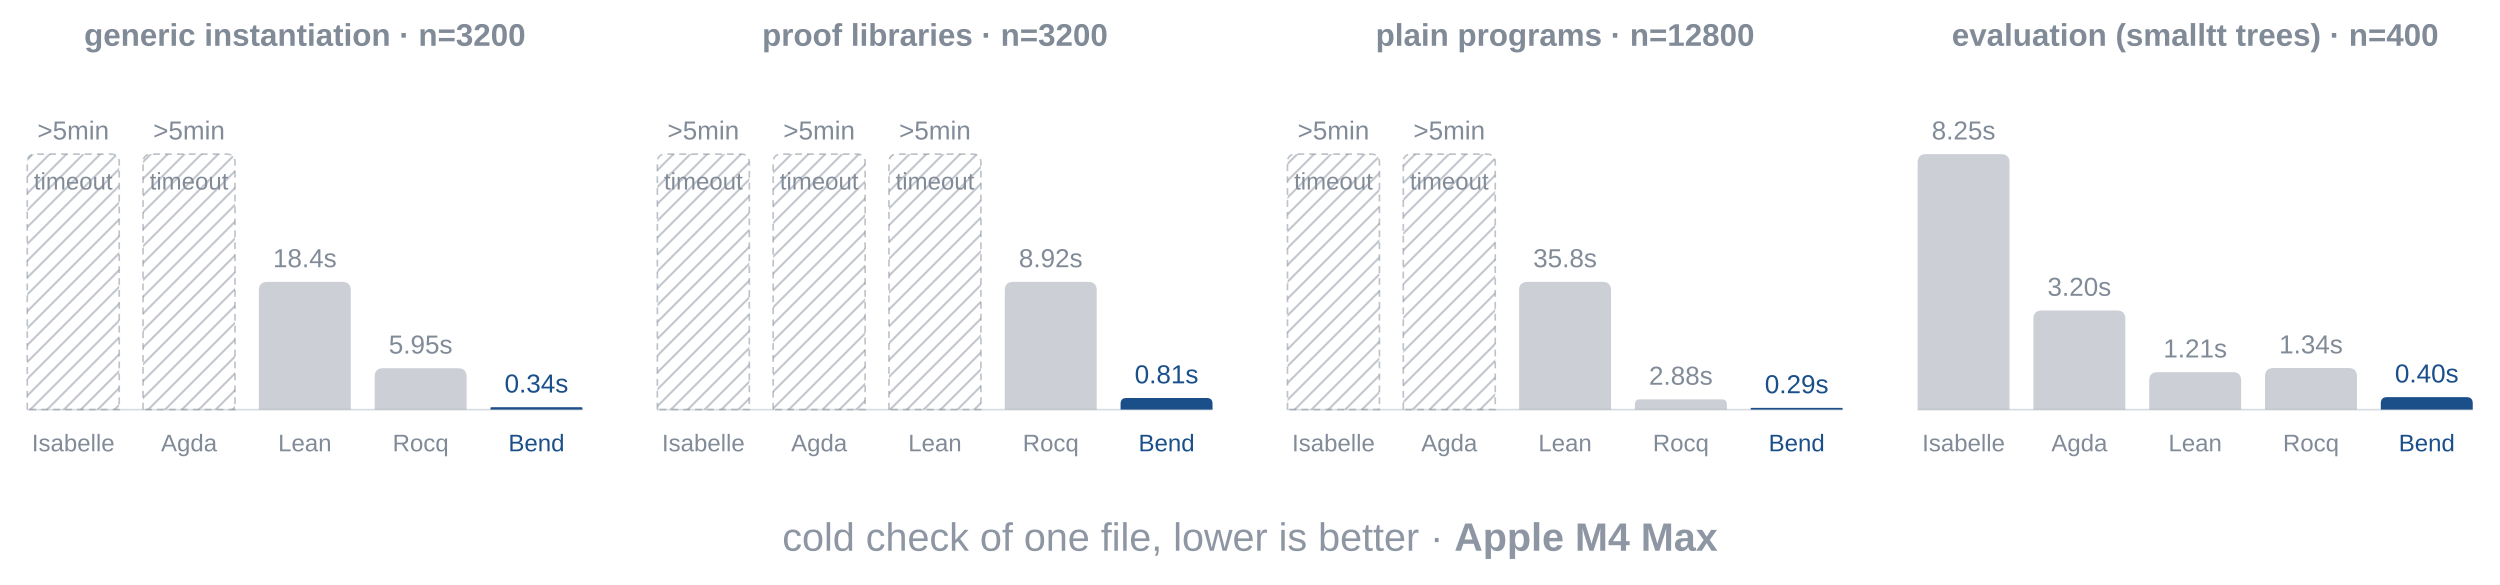
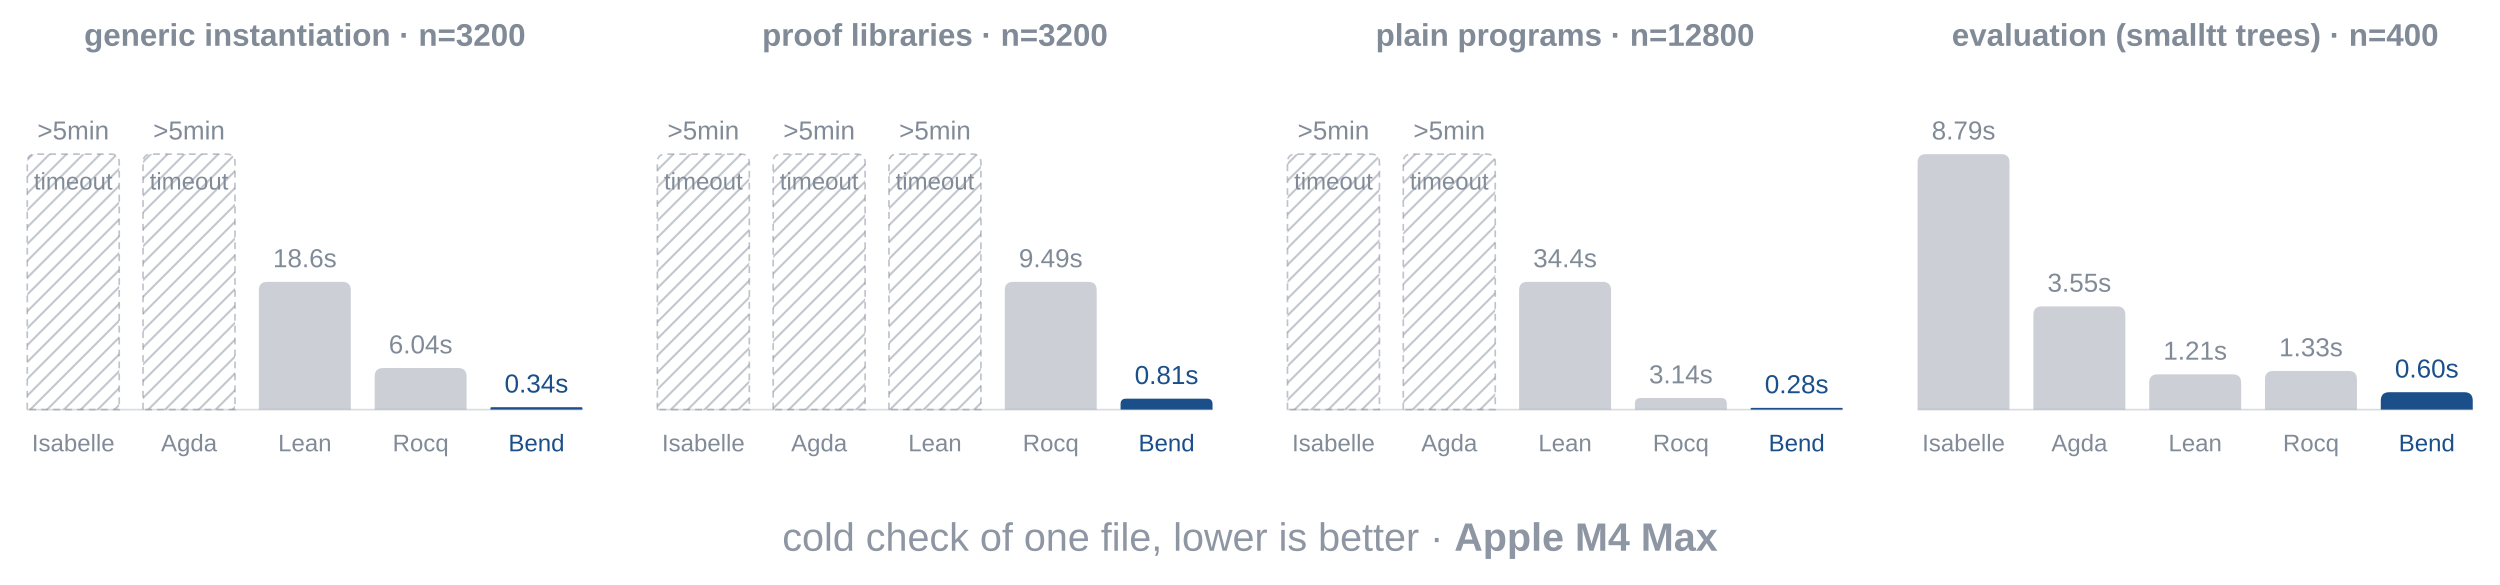
<svg xmlns="http://www.w3.org/2000/svg" width="1468" height="343" viewBox="0 0 1468 343">
  <style>
  text { font-family: -apple-system, 'Helvetica Neue', Arial, sans-serif; fill: #818b98; }
  .title { font-size: 18.4px; font-weight: 600; }
  .value { font-size: 15.3px; }
  .name  { font-size: 14.1px; }
  .sub   { font-size: 11.6px; }
  .note  { font-size: 23.2px; opacity: 0.9; }
</style>
  <pattern id="hatch" width="7" height="7" patternTransform="rotate(45)" patternUnits="userSpaceOnUse">
    <line x1="0" y1="0" x2="0" y2="7" stroke="#818b98" stroke-opacity="0.45" stroke-width="2.5" />
  </pattern>
  <text x="179" y="26.9" text-anchor="middle" class="title">generic instantiation · n=3200</text>
  <line x1="16" y1="240.527" x2="342" y2="240.527" stroke="#818b98" stroke-opacity="0.3" />
  <path d="M 16 240.5 L 16 95.5 Q 16 90.5 21 90.5 L 65 90.5 Q 70 90.5 70 95.5 L 70 240.5 Z" fill="url(#hatch)" stroke="#818b98" stroke-opacity="0.5" stroke-dasharray="4 3" />
  <text x="43" y="81.9" text-anchor="middle" class="value">&gt;5min</text>
  <text x="43" y="111.3" text-anchor="middle" class="name">timeout</text>
  <text x="43" y="265.0" text-anchor="middle" class="name">Isabelle</text>
  <path d="M 84 240.5 L 84 95.5 Q 84 90.5 89 90.5 L 133 90.5 Q 138 90.5 138 95.5 L 138 240.5 Z" fill="url(#hatch)" stroke="#818b98" stroke-opacity="0.5" stroke-dasharray="4 3" />
  <text x="111" y="81.9" text-anchor="middle" class="value">&gt;5min</text>
  <text x="111" y="111.3" text-anchor="middle" class="name">timeout</text>
  <text x="111" y="265.0" text-anchor="middle" class="name">Agda</text>
  <path d="M 152 240.5 L 152 170.5 Q 152 165.5 157 165.5 L 201 165.5 Q 206 165.5 206 170.5 L 206 240.5 Z" fill="#818b98" fill-opacity="0.4" />
-   <text x="179" y="156.9" text-anchor="middle" class="value">18.4s</text>
+   <text x="179" y="156.9" text-anchor="middle" class="value">18.6s</text>
  <text x="179" y="265.0" text-anchor="middle" class="name">Lean</text>
-   <path d="M 220 240.5 L 220 221.2 Q 220 216.2 225 216.2 L 269 216.2 Q 274 216.2 274 221.2 L 274 240.5 Z" fill="#818b98" fill-opacity="0.4" />
-   <text x="247" y="207.6" text-anchor="middle" class="value">5.95s</text>
+   <path d="M 220 240.5 L 220 221.1 Q 220 216.1 225 216.1 L 269 216.1 Q 274 216.1 274 221.1 L 274 240.5 Z" fill="#818b98" fill-opacity="0.4" />
+   <text x="247" y="207.5" text-anchor="middle" class="value">6.04s</text>
  <text x="247" y="265.0" text-anchor="middle" class="name">Rocq</text>
  <path d="M 288 240.5 L 288 239.8 Q 288 239.1 288.7 239.1 L 341.3 239.1 Q 342 239.1 342 239.8 L 342 240.5 Z" fill="#1a4f8a" />
  <text x="315" y="230.5" text-anchor="middle" class="value" style="fill: #1a4f8a">0.34s</text>
  <text x="315" y="265.0" text-anchor="middle" class="name" style="fill: #1a4f8a">Bend</text>
  <text x="549" y="26.9" text-anchor="middle" class="title">proof libraries · n=3200</text>
  <line x1="386" y1="240.527" x2="712" y2="240.527" stroke="#818b98" stroke-opacity="0.3" />
  <path d="M 386 240.5 L 386 95.5 Q 386 90.5 391 90.5 L 435 90.5 Q 440 90.5 440 95.5 L 440 240.5 Z" fill="url(#hatch)" stroke="#818b98" stroke-opacity="0.5" stroke-dasharray="4 3" />
  <text x="413" y="81.9" text-anchor="middle" class="value">&gt;5min</text>
  <text x="413" y="111.3" text-anchor="middle" class="name">timeout</text>
  <text x="413" y="265.0" text-anchor="middle" class="name">Isabelle</text>
  <path d="M 454 240.5 L 454 95.5 Q 454 90.5 459 90.5 L 503 90.5 Q 508 90.5 508 95.5 L 508 240.5 Z" fill="url(#hatch)" stroke="#818b98" stroke-opacity="0.5" stroke-dasharray="4 3" />
  <text x="481" y="81.9" text-anchor="middle" class="value">&gt;5min</text>
  <text x="481" y="111.3" text-anchor="middle" class="name">timeout</text>
  <text x="481" y="265.0" text-anchor="middle" class="name">Agda</text>
  <path d="M 522 240.5 L 522 95.5 Q 522 90.5 527 90.5 L 571 90.5 Q 576 90.5 576 95.5 L 576 240.5 Z" fill="url(#hatch)" stroke="#818b98" stroke-opacity="0.5" stroke-dasharray="4 3" />
  <text x="549" y="81.9" text-anchor="middle" class="value">&gt;5min</text>
  <text x="549" y="111.3" text-anchor="middle" class="name">timeout</text>
  <text x="549" y="265.0" text-anchor="middle" class="name">Lean</text>
  <path d="M 590 240.5 L 590 170.5 Q 590 165.5 595 165.5 L 639 165.5 Q 644 165.5 644 170.5 L 644 240.5 Z" fill="#818b98" fill-opacity="0.4" />
-   <text x="617" y="156.9" text-anchor="middle" class="value">8.92s</text>
+   <text x="617" y="156.9" text-anchor="middle" class="value">9.49s</text>
  <text x="617" y="265.0" text-anchor="middle" class="name">Rocq</text>
-   <path d="M 658 240.5 L 658 237.1 Q 658 233.7 661.4 233.7 L 708.6 233.7 Q 712 233.7 712 237.1 L 712 240.5 Z" fill="#1a4f8a" />
-   <text x="685" y="225.1" text-anchor="middle" class="value" style="fill: #1a4f8a">0.81s</text>
+   <path d="M 658 240.5 L 658 237.3 Q 658 234.1 661.2 234.1 L 708.8 234.1 Q 712 234.1 712 237.3 L 712 240.5 Z" fill="#1a4f8a" />
+   <text x="685" y="225.5" text-anchor="middle" class="value" style="fill: #1a4f8a">0.81s</text>
  <text x="685" y="265.0" text-anchor="middle" class="name" style="fill: #1a4f8a">Bend</text>
  <text x="919" y="26.9" text-anchor="middle" class="title">plain programs · n=12800</text>
  <line x1="756" y1="240.527" x2="1082" y2="240.527" stroke="#818b98" stroke-opacity="0.3" />
  <path d="M 756 240.5 L 756 95.5 Q 756 90.5 761 90.5 L 805 90.5 Q 810 90.5 810 95.5 L 810 240.5 Z" fill="url(#hatch)" stroke="#818b98" stroke-opacity="0.5" stroke-dasharray="4 3" />
  <text x="783" y="81.9" text-anchor="middle" class="value">&gt;5min</text>
  <text x="783" y="111.3" text-anchor="middle" class="name">timeout</text>
  <text x="783" y="265.0" text-anchor="middle" class="name">Isabelle</text>
  <path d="M 824 240.5 L 824 95.5 Q 824 90.5 829 90.5 L 873 90.5 Q 878 90.5 878 95.5 L 878 240.5 Z" fill="url(#hatch)" stroke="#818b98" stroke-opacity="0.5" stroke-dasharray="4 3" />
  <text x="851" y="81.9" text-anchor="middle" class="value">&gt;5min</text>
  <text x="851" y="111.3" text-anchor="middle" class="name">timeout</text>
  <text x="851" y="265.0" text-anchor="middle" class="name">Agda</text>
  <path d="M 892 240.5 L 892 170.5 Q 892 165.5 897 165.5 L 941 165.5 Q 946 165.5 946 170.5 L 946 240.5 Z" fill="#818b98" fill-opacity="0.4" />
-   <text x="919" y="156.9" text-anchor="middle" class="value">35.8s</text>
+   <text x="919" y="156.9" text-anchor="middle" class="value">34.4s</text>
  <text x="919" y="265.0" text-anchor="middle" class="name">Lean</text>
-   <path d="M 960 240.5 L 960 237.5 Q 960 234.5 963 234.5 L 1011 234.5 Q 1014 234.5 1014 237.5 L 1014 240.5 Z" fill="#818b98" fill-opacity="0.4" />
-   <text x="987" y="225.9" text-anchor="middle" class="value">2.88s</text>
+   <path d="M 960 240.5 L 960 237.1 Q 960 233.7 963.4 233.7 L 1010.6 233.7 Q 1014 233.7 1014 237.1 L 1014 240.5 Z" fill="#818b98" fill-opacity="0.4" />
+   <text x="987" y="225.1" text-anchor="middle" class="value">3.14s</text>
  <text x="987" y="265.0" text-anchor="middle" class="name">Rocq</text>
  <path d="M 1028 240.5 L 1028 240 Q 1028 239.5 1028.5 239.5 L 1081.5 239.5 Q 1082 239.5 1082 240 L 1082 240.5 Z" fill="#1a4f8a" />
-   <text x="1055" y="230.9" text-anchor="middle" class="value" style="fill: #1a4f8a">0.29s</text>
+   <text x="1055" y="230.9" text-anchor="middle" class="value" style="fill: #1a4f8a">0.28s</text>
  <text x="1055" y="265.0" text-anchor="middle" class="name" style="fill: #1a4f8a">Bend</text>
  <text x="1289" y="26.9" text-anchor="middle" class="title">evaluation (smalltt trees) · n=400</text>
  <line x1="1126" y1="240.527" x2="1452" y2="240.527" stroke="#818b98" stroke-opacity="0.3" />
  <path d="M 1126 240.5 L 1126 95.5 Q 1126 90.5 1131 90.5 L 1175 90.5 Q 1180 90.5 1180 95.5 L 1180 240.5 Z" fill="#818b98" fill-opacity="0.4" />
-   <text x="1153" y="81.9" text-anchor="middle" class="value">8.25s</text>
+   <text x="1153" y="81.9" text-anchor="middle" class="value">8.79s</text>
  <text x="1153" y="265.0" text-anchor="middle" class="name">Isabelle</text>
-   <path d="M 1194 240.5 L 1194 187.3 Q 1194 182.3 1199 182.3 L 1243 182.3 Q 1248 182.3 1248 187.3 L 1248 240.5 Z" fill="#818b98" fill-opacity="0.4" />
-   <text x="1221" y="173.7" text-anchor="middle" class="value">3.20s</text>
+   <path d="M 1194 240.5 L 1194 184.9 Q 1194 179.9 1199 179.9 L 1243 179.9 Q 1248 179.9 1248 184.9 L 1248 240.5 Z" fill="#818b98" fill-opacity="0.4" />
+   <text x="1221" y="171.3" text-anchor="middle" class="value">3.55s</text>
  <text x="1221" y="265.0" text-anchor="middle" class="name">Agda</text>
-   <path d="M 1262 240.5 L 1262 223.5 Q 1262 218.5 1267 218.5 L 1311 218.5 Q 1316 218.5 1316 223.5 L 1316 240.5 Z" fill="#818b98" fill-opacity="0.4" />
-   <text x="1289" y="209.9" text-anchor="middle" class="value">1.21s</text>
+   <path d="M 1262 240.5 L 1262 224.8 Q 1262 219.8 1267 219.8 L 1311 219.8 Q 1316 219.8 1316 224.8 L 1316 240.5 Z" fill="#818b98" fill-opacity="0.4" />
+   <text x="1289" y="211.2" text-anchor="middle" class="value">1.21s</text>
  <text x="1289" y="265.0" text-anchor="middle" class="name">Lean</text>
-   <path d="M 1330 240.5 L 1330 221.1 Q 1330 216.1 1335 216.1 L 1379 216.1 Q 1384 216.1 1384 221.1 L 1384 240.5 Z" fill="#818b98" fill-opacity="0.4" />
-   <text x="1357" y="207.5" text-anchor="middle" class="value">1.34s</text>
+   <path d="M 1330 240.5 L 1330 222.8 Q 1330 217.8 1335 217.8 L 1379 217.8 Q 1384 217.8 1384 222.8 L 1384 240.5 Z" fill="#818b98" fill-opacity="0.4" />
+   <text x="1357" y="209.2" text-anchor="middle" class="value">1.33s</text>
  <text x="1357" y="265.0" text-anchor="middle" class="name">Rocq</text>
-   <path d="M 1398 240.5 L 1398 236.85 Q 1398 233.2 1401.65 233.2 L 1448.35 233.2 Q 1452 233.2 1452 236.85 L 1452 240.5 Z" fill="#1a4f8a" />
-   <text x="1425" y="224.6" text-anchor="middle" class="value" style="fill: #1a4f8a">0.40s</text>
+   <path d="M 1398 240.5 L 1398 235.3 Q 1398 230.3 1403 230.3 L 1447 230.3 Q 1452 230.3 1452 235.3 L 1452 240.5 Z" fill="#1a4f8a" />
+   <text x="1425" y="221.7" text-anchor="middle" class="value" style="fill: #1a4f8a">0.60s</text>
  <text x="1425" y="265.0" text-anchor="middle" class="name" style="fill: #1a4f8a">Bend</text>
  <text x="734" y="323.4" text-anchor="middle" class="note">cold check of one file, lower is better · <tspan font-weight="bold">Apple M4 Max</tspan>
  </text>
</svg>
